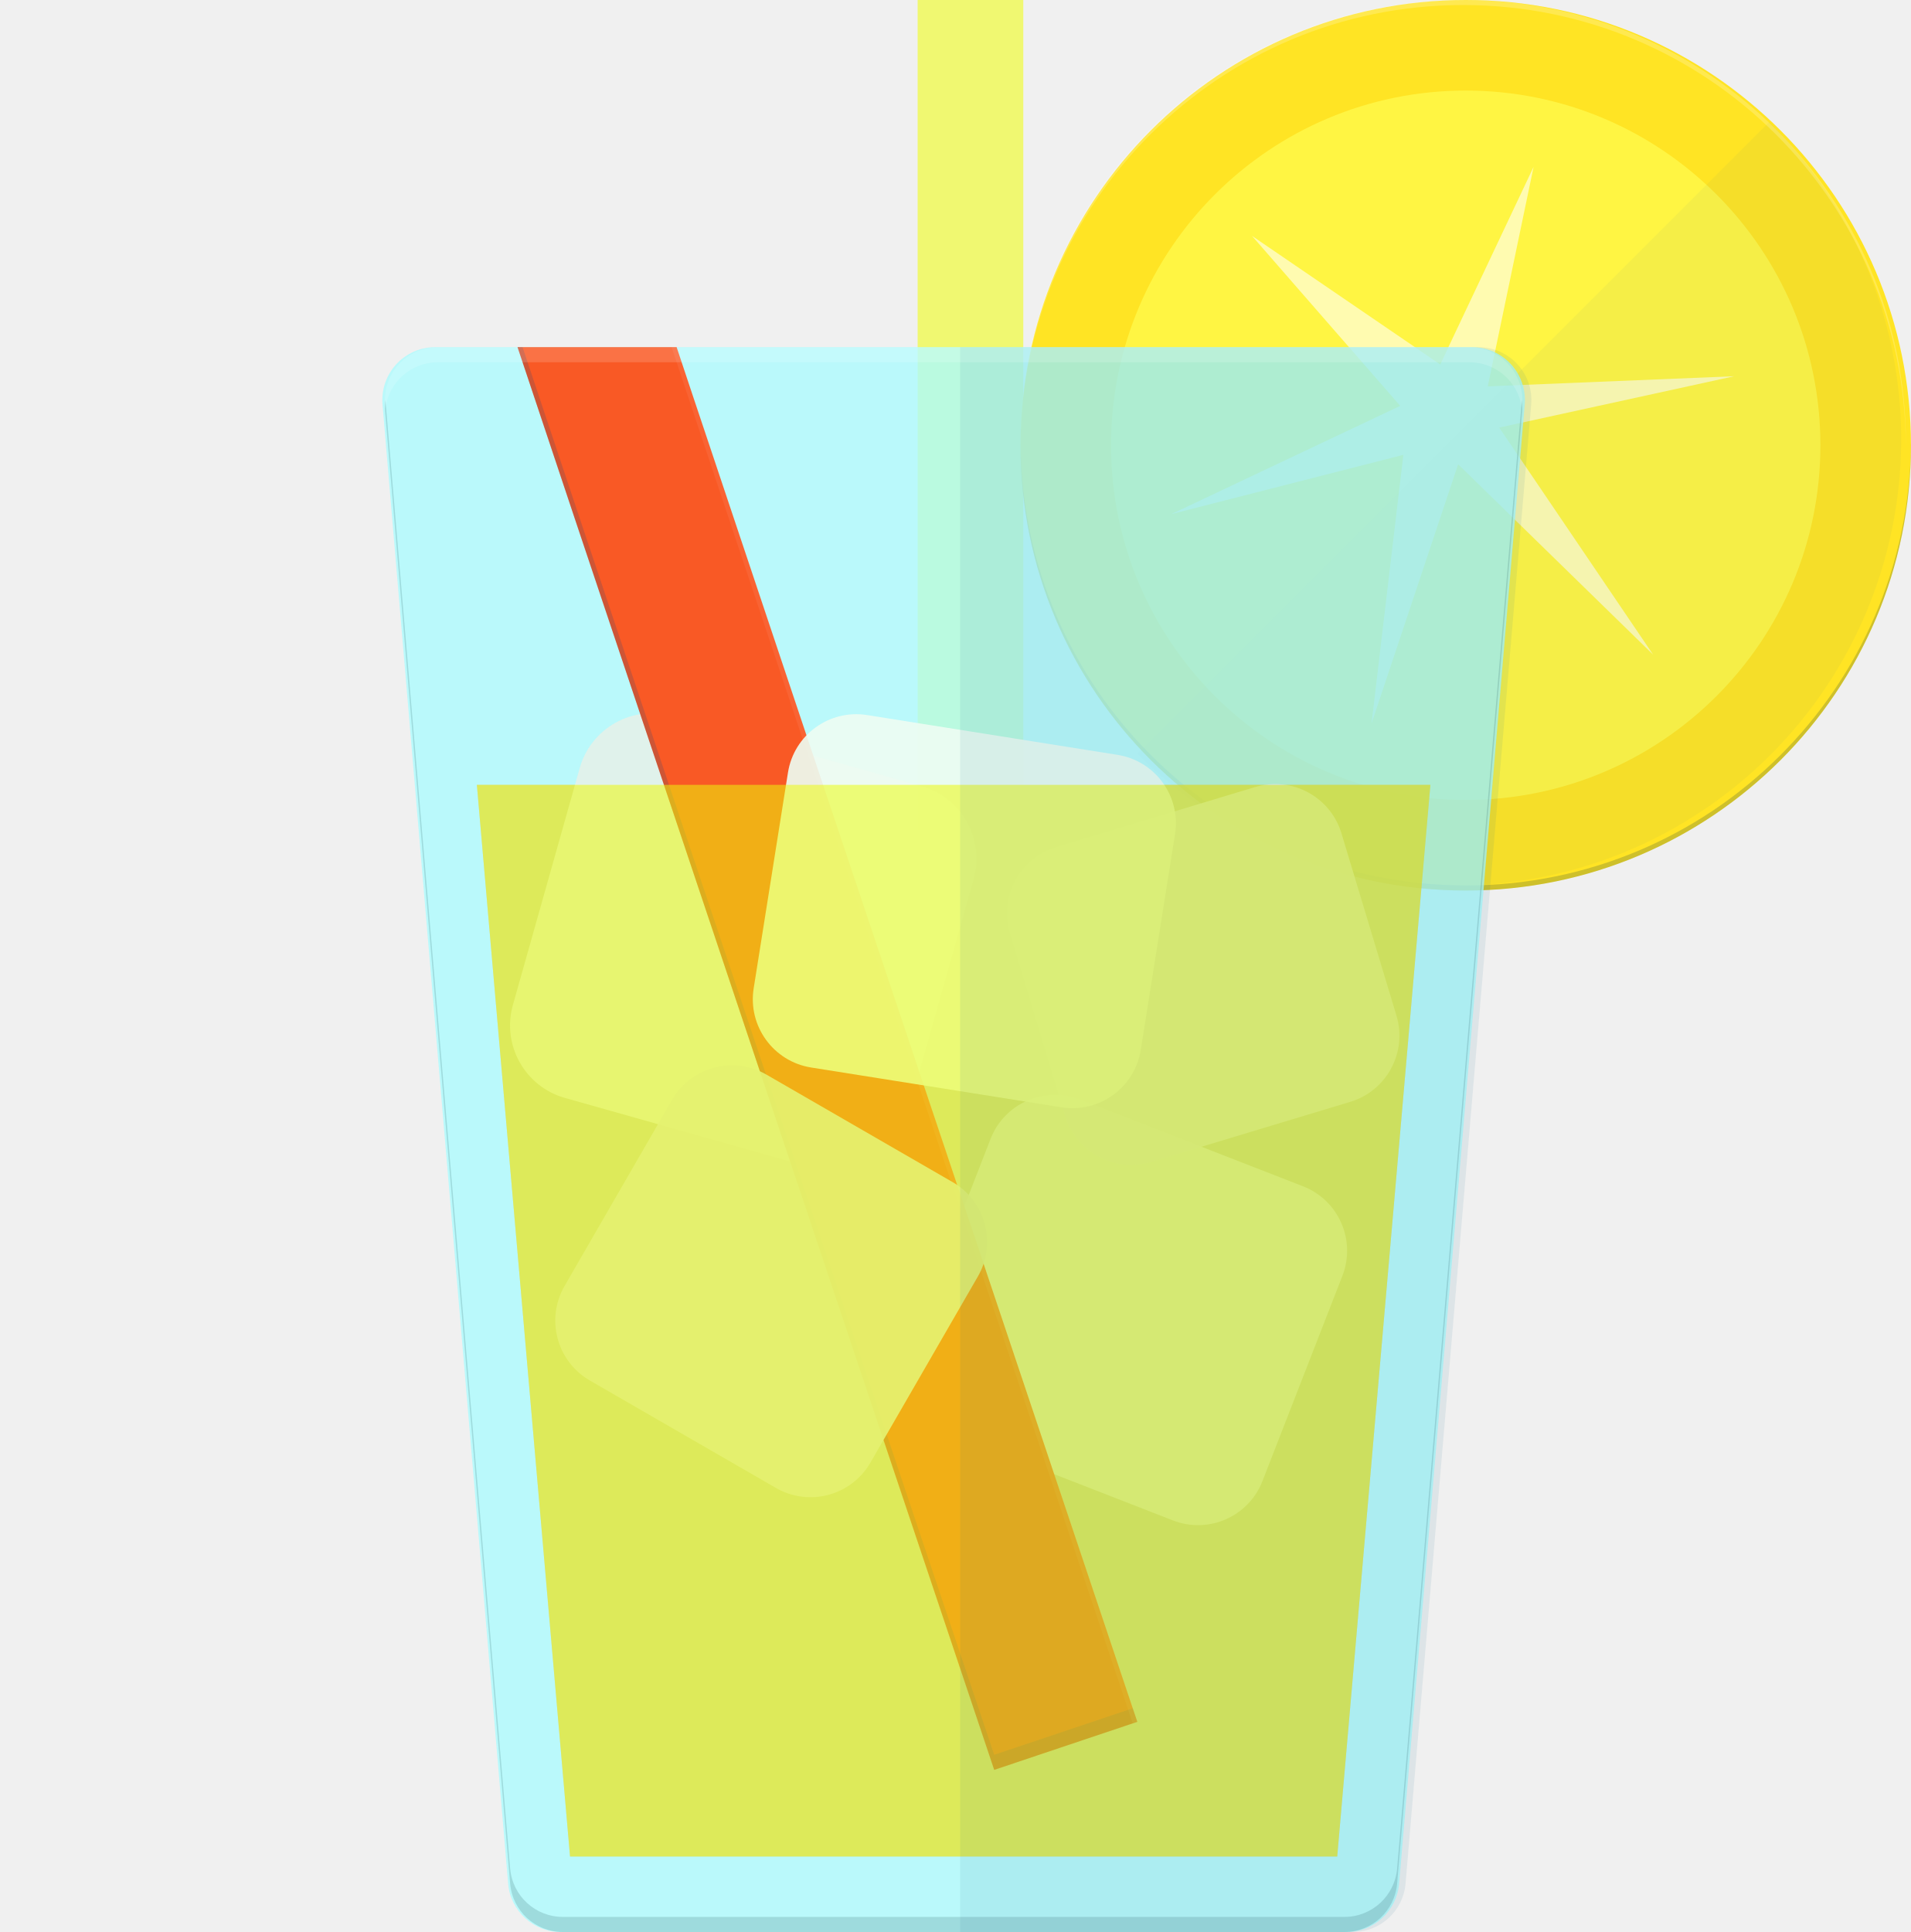
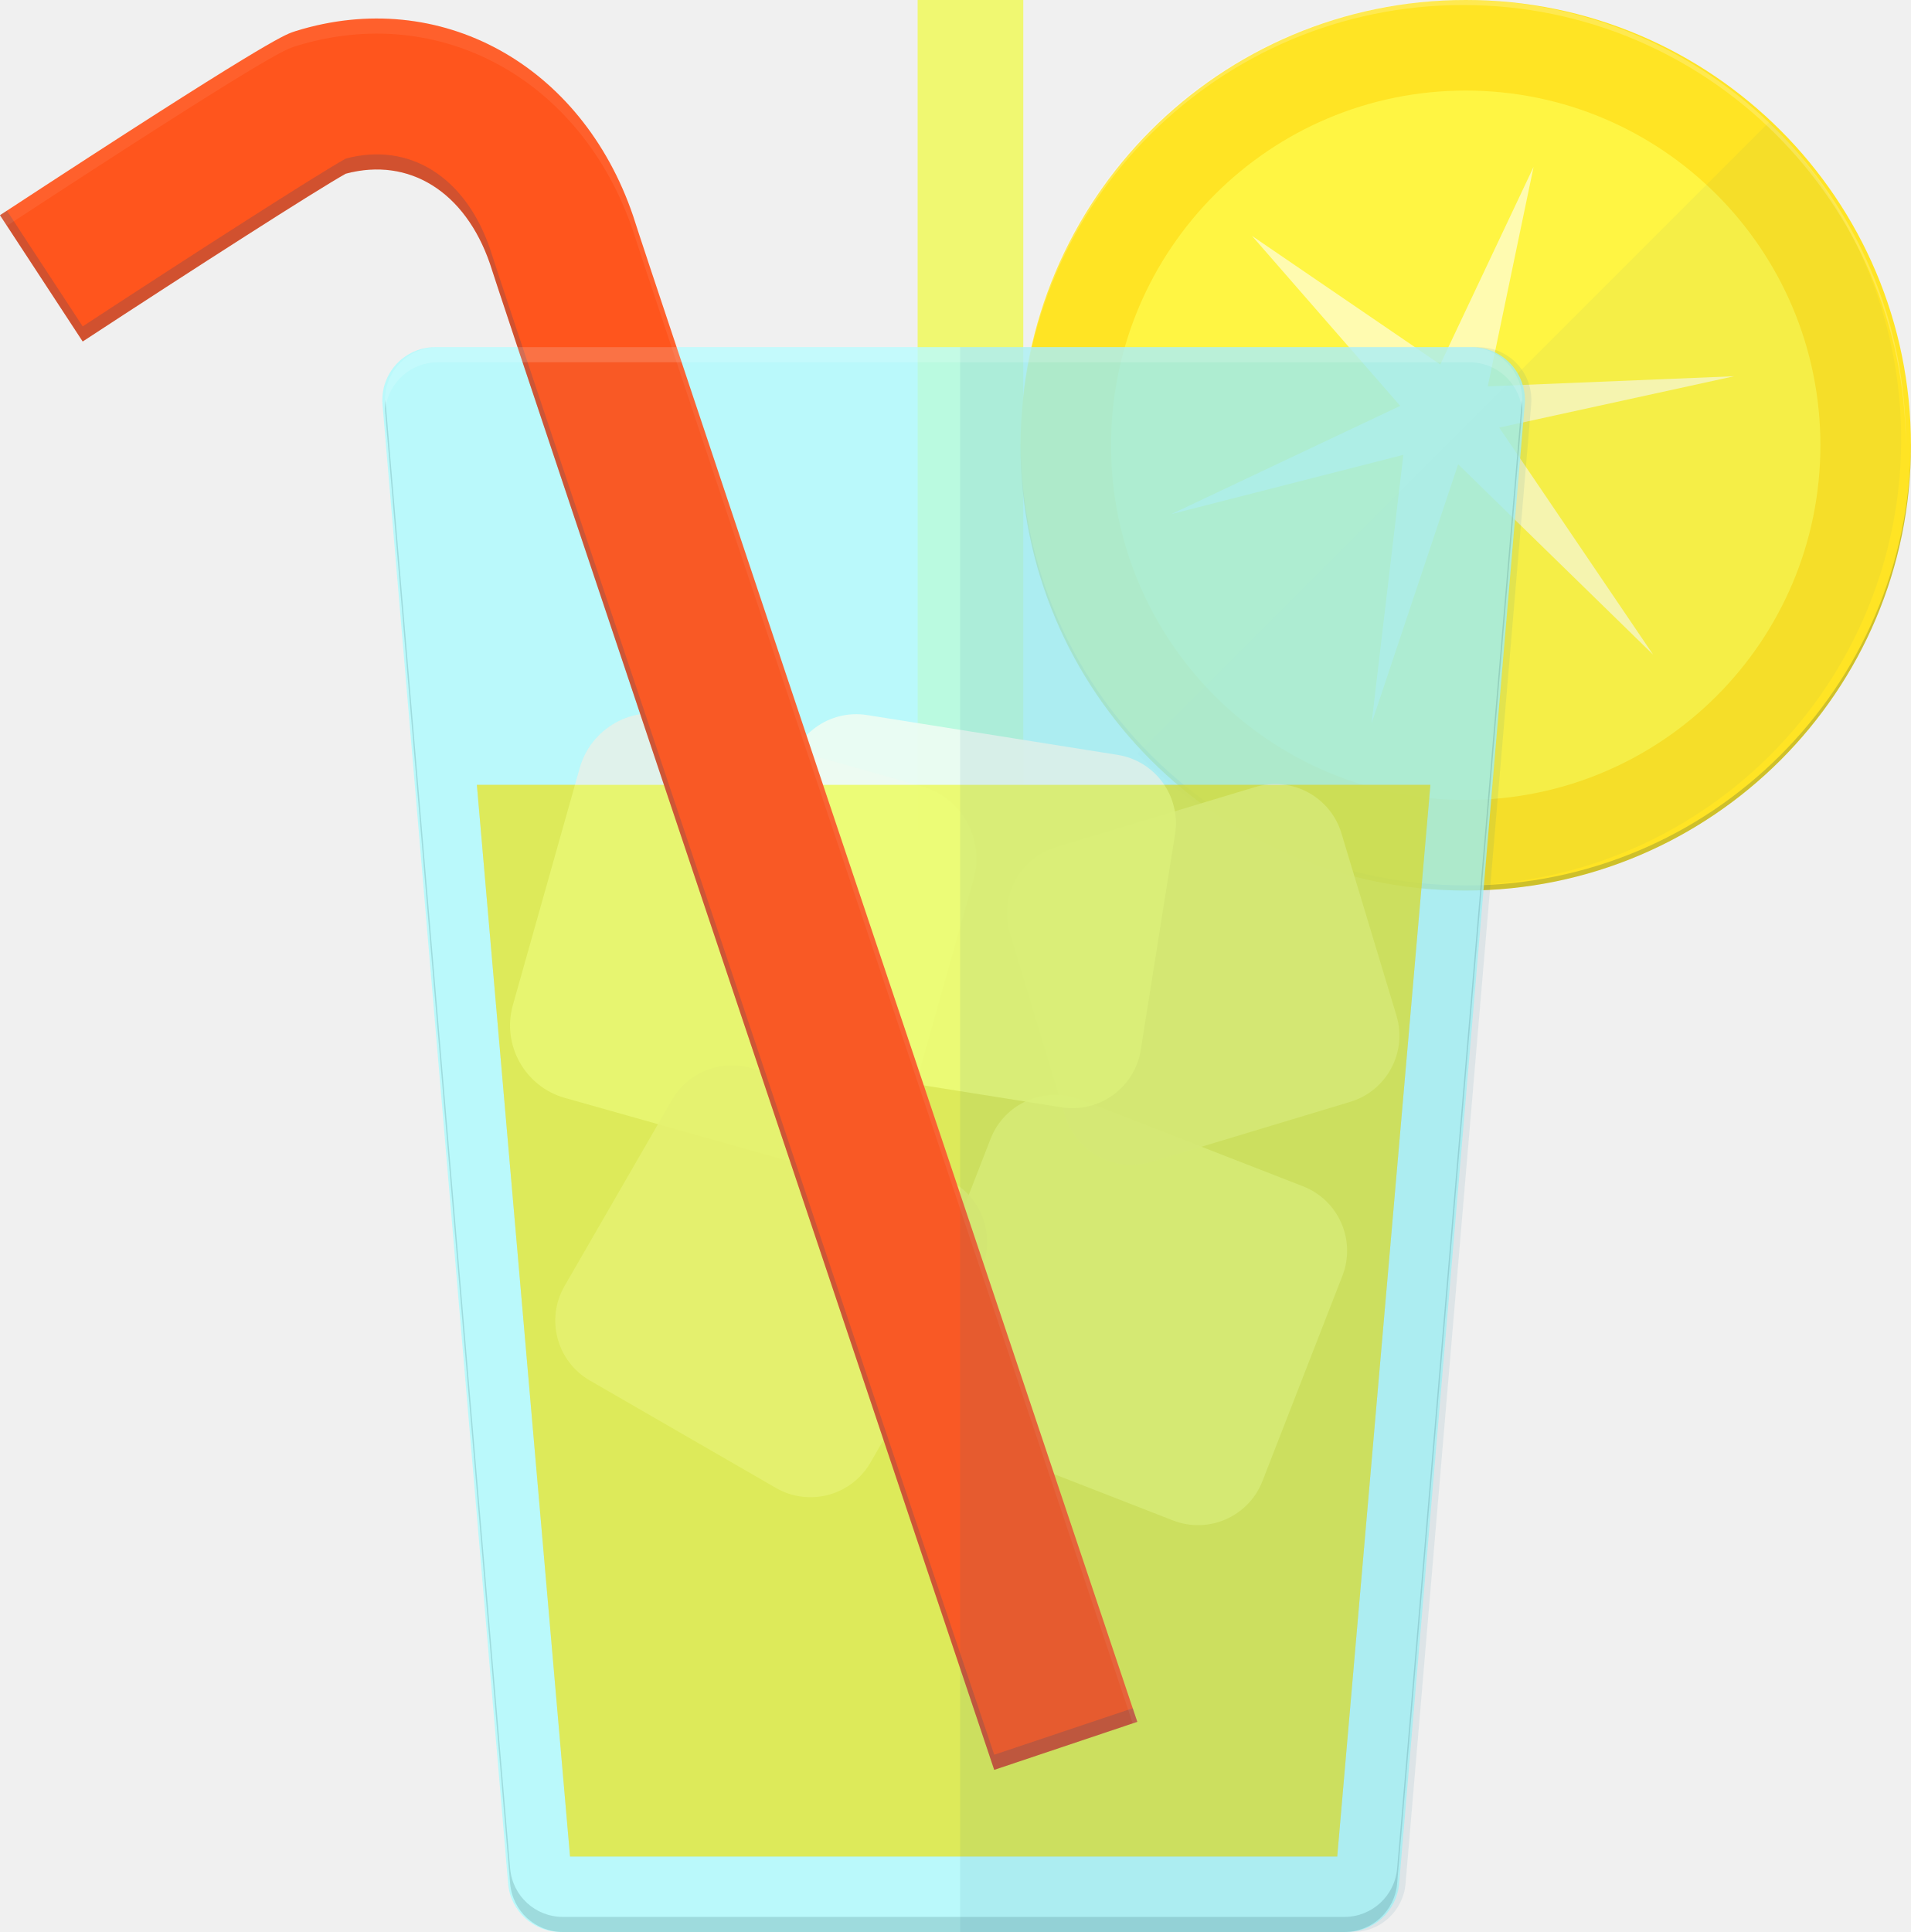
<svg xmlns="http://www.w3.org/2000/svg" viewBox="0 0 126.614 128">
  <defs>
    <clipPath id="glass-clip" clipPathUnits="userSpaceOnUse">
      <path d="M130.92,56H62.223a3.503,3.503,0,0,0-3.491,3.8l8.323,97.993A3.503,3.503,0,0,0,70.546,161h52.051a3.503,3.503,0,0,0,3.491-3.207l8.323-97.993A3.503,3.503,0,0,0,130.92,56Z" transform="translate(-33.38623 -33)" />
    </clipPath>
    <style>
      .lemon-rind { fill: #ffe424; }
      .lemon-flesh { fill: #fff543; }
      .lemon-detail { fill: #fff; opacity: .58; }
      .lemon-shadow { fill: #2a6e8c; opacity: .05; }
      .lemon-edge-shade { fill: #0b3144; opacity: .2; }
      .lemon-highlight { fill: #fff; opacity: .2; }
      .glass-bottom { fill: #aeffff; opacity: .78; }
      .lemonade-back { fill: #e8b06a; opacity: .5; }
      .lemonade-front { fill: #efff00; opacity: .53; }
      .ice-a { fill: #e9f4e9; opacity: .91; }
      .ice-b { fill: #e8efe8; opacity: .91; }
      .ice-c { fill: #f3fff3; opacity: .91; }
      .ice-d { fill: #e3e8e3; opacity: .91; }
      .straw-main { fill: #ff551d; }
      .straw-shade { fill: #18407a; opacity: .2; }
      .straw-highlight { fill: #fff; opacity: .07; }
      .glass-face { fill: #66b3e3; opacity: .04; }
      .glass-shadow { fill: #2d6566; opacity: .2; }
      .glass-side { fill: #267391; opacity: .09; }
      .glass-highlight { fill: #fff; opacity: .15; }

      .pour-stream {
        fill: #efff00;
        opacity: .53;
        transform-box: fill-box;
        transform-origin: center bottom;
        animation: pour 2.8s ease-in-out infinite;
      }

      .liquid-surface {
        transform-box: fill-box;
        transform-origin: center;
        animation: slosh 2.2s ease-in-out infinite alternate;
      }

      .ice-float {
        transform-box: fill-box;
        transform-origin: center;
        animation: bob 1.8s ease-in-out infinite alternate;
      }

      .ice-float:nth-of-type(2) { animation-delay: -.35s; }
      .ice-float:nth-of-type(3) { animation-delay: -.7s; }
      .ice-float:nth-of-type(4) { animation-delay: -1.05s; }
      .ice-float:nth-of-type(5) { animation-delay: -1.4s; }

      .straw-float {
        transform-box: fill-box;
        transform-origin: 50% 85%;
        animation: straw-float 2.1s ease-in-out infinite alternate;
      }

      .lemon-float {
        transform-box: fill-box;
        transform-origin: center;
        animation: lemon-float 2.5s ease-in-out infinite alternate;
      }

      @keyframes pour {
        0%, 12% { opacity: 0; transform: translateY(-8px) scaleY(.08); }
        23%, 68% { opacity: .53; transform: translateY(0) scaleY(1); }
        82%, 100% { opacity: 0; transform: translateY(7px) scaleY(.22); }
      }

      @keyframes slosh {
        from { transform: translateY(-1px) rotate(-.55deg); }
        to { transform: translateY(1px) rotate(.55deg); }
      }

      @keyframes bob {
        from { transform: translateY(-1.8px) rotate(-1.6deg); }
        to { transform: translateY(1.8px) rotate(1.6deg); }
      }

      @keyframes straw-float {
        from { transform: translateY(-1.25px) rotate(-1deg); }
        to { transform: translateY(1.25px) rotate(1deg); }
      }

      @keyframes lemon-float {
        from { transform: translateY(-1.2px) rotate(-2deg); }
        to { transform: translateY(1.2px) rotate(2deg); }
      }

      @media (prefers-reduced-motion: reduce) {
        .pour-stream,
        .liquid-surface,
        .ice-float,
        .straw-float,
        .lemon-float {
          animation: none;
        }
      }
    </style>
  </defs>
  <path class="pour-stream" d="M60.8 -7h7v62h-7z" />
  <g id="lemon" class="lemon-float">
    <circle class="lemon-rind" cx="97.114" cy="29.5" r="29.5" />
    <circle class="lemon-flesh" cx="97.114" cy="29.5" r="23.5" />
    <g class="lemon-detail">
      <polygon points="101.611 11.055 98.578 25.597 114.899 24.927 99.337 28.329 109.53 43.371 96.613 30.763 90.872 47.943 92.979 30.138 77.583 34.071 92.77 26.889 82.953 15.627 95.426 24.144 101.611 11.055" />
    </g>
    <g class="lemon-shadow">
      <path d="M150.602,41.092,108.76,82.934a29.587,29.587,0,1,0,41.842-41.842Z" transform="translate(-33.38623 -33)" />
    </g>
    <path class="lemon-edge-shade" d="M130.5,91.665a29.499,29.499,0,0,1-29.498-29.332c-0.0.056-.002.112-.002.168a29.5,29.5,0,0,0,59,0c0-.056-.002-.112-.002-.168A29.499,29.499,0,0,1,130.5,91.665Z" transform="translate(-33.38623 -33)" />
    <path class="lemon-highlight" d="M130.332,33.333a29.331,29.331,0,0,1,29.33,29.166c0-.056.002-.111.002-.167a29.332,29.332,0,0,0-58.665,0c0,.056.002.111.002.167A29.331,29.331,0,0,1,130.332,33.333Z" transform="translate(-33.38623 -33)" />
  </g>
  <path id="glassBottom" class="glass-bottom" d="M130.92,56H62.223a3.503,3.503,0,0,0-3.491,3.8l8.323,97.993A3.503,3.503,0,0,0,70.546,161h52.051a3.503,3.503,0,0,0,3.491-3.207l8.323-97.993A3.503,3.503,0,0,0,130.92,56Z" transform="translate(-33.38623 -33)" />
  <g clip-path="url(#glass-clip)">
    <polygon id="lemonade2" class="lemonade-back" points="94.773 52 31.597 52 37.77 123 88.6 123 94.773 52" />
    <g class="ice-float">
      <rect id="cube5" class="ice-a" x="69.073" y="82.272" width="27.129" height="26.29" rx="4.991" ry="4.991" transform="translate(-4.38776 -51.84682) rotate(15.74793)" />
    </g>
    <g class="ice-float">
      <rect id="cube1" class="ice-a" x="95.52" y="107.91" width="25.015" height="23.756" rx="4.583" ry="4.583" transform="matrix(0.93181, 0.36294, -0.36294, 0.93181, 17.45556, -64.03945)" />
    </g>
-     <g id="straw" class="straw-float">
-       <path id="straw-2" data-name="straw" class="straw-main" d="M99.26,150.258C97.942,146.334,67.249,54.893,65.85,50.471c-1.645-4.777-5.362-7.087-9.554-5.964-1.873,1.039-10.136,6.34-17.431,11.117L33.386,47.258C50.845,35.825,52.199,35.335,52.777,35.126l.219-.073c9.527-2.952,18.922,2.2,22.339,12.252l.048.149c.687,2.246,22.119,66.146,33.356,99.622Z" transform="translate(-33.38623 -33)" />
-       <path class="straw-shade" d="M99.26,149.258C97.942,145.334,67.249,53.893,65.85,49.471c-1.645-4.777-5.362-7.087-9.554-5.964-1.873,1.039-10.136,6.34-17.431,11.117l-5.02-7.665c-.155.101-.301.197-.459.3l5.479,8.365c7.294-4.777,15.558-10.078,17.431-11.117,4.192-1.123,7.909,1.188,9.554,5.964,1.399,4.422,32.093,95.863,33.41,99.787l9.48-3.182c-.099-.295-.201-.599-.302-.899Z" transform="translate(-33.38623 -33)" />
-       <path class="straw-highlight" d="M52.777,36.126l.219-.073c9.527-2.952,18.922,2.2,22.339,12.252l.048.149c.68,2.226,21.741,65.018,33.055,98.723l.302-.101C97.503,113.601,76.07,49.7,75.384,47.454l-.048-.149c-3.417-10.052-12.812-15.204-22.339-12.252l-.219.073c-.579.209-1.933.699-19.391,12.132l.459.7C50.86,36.822,52.204,36.334,52.777,36.126Z" transform="translate(-33.38623 -33)" />
-     </g>
    <g class="ice-float">
      <rect id="cube4" class="ice-b" x="101.637" y="86.668" width="22.941" height="21.787" rx="4.583" ry="4.583" transform="translate(-56.75148 3.84287) rotate(-16.7946)" />
    </g>
    <g class="ice-float">
      <rect id="cube3" class="ice-c" x="84.298" y="81.546" width="25.967" height="23.644" rx="4.583" ry="4.583" transform="translate(-17.52694 -47.11087) rotate(9.02966)" />
    </g>
    <g class="ice-float">
      <rect id="cube2" class="ice-d" x="72.783" y="106.188" width="23.401" height="23.401" rx="4.583" ry="4.583" transform="translate(36.87666 -59.44801) rotate(30)" />
    </g>
    <polygon id="lemonade1" class="lemonade-front liquid-surface" points="94.773 52 31.597 52 37.77 123 88.6 123 94.773 52" />
  </g>
+   <g id="straw" class="straw-float">
+     <path id="straw-2" data-name="straw" class="straw-main" d="M99.26,150.258C97.942,146.334,67.249,54.893,65.85,50.471c-1.645-4.777-5.362-7.087-9.554-5.964-1.873,1.039-10.136,6.34-17.431,11.117L33.386,47.258C50.845,35.825,52.199,35.335,52.777,35.126l.219-.073c9.527-2.952,18.922,2.2,22.339,12.252l.048.149c.687,2.246,22.119,66.146,33.356,99.622Z" transform="translate(-33.38623 -33)" />
+     <path class="straw-shade" d="M99.26,149.258C97.942,145.334,67.249,53.893,65.85,49.471c-1.645-4.777-5.362-7.087-9.554-5.964-1.873,1.039-10.136,6.34-17.431,11.117l-5.02-7.665c-.155.101-.301.197-.459.3l5.479,8.365c7.294-4.777,15.558-10.078,17.431-11.117,4.192-1.123,7.909,1.188,9.554,5.964,1.399,4.422,32.093,95.863,33.41,99.787l9.48-3.182c-.099-.295-.201-.599-.302-.899Z" transform="translate(-33.38623 -33)" />
+     <path class="straw-highlight" d="M52.777,36.126l.219-.073c9.527-2.952,18.922,2.2,22.339,12.252l.048.149c.68,2.226,21.741,65.018,33.055,98.723l.302-.101C97.503,113.601,76.07,49.7,75.384,47.454l-.048-.149c-3.417-10.052-12.812-15.204-22.339-12.252l-.219.073c-.579.209-1.933.699-19.391,12.132l.459.7C50.86,36.822,52.204,36.334,52.777,36.126Z" transform="translate(-33.38623 -33)" />
+   </g>
  <g id="glassTop">
    <path class="glass-face" d="M130.92,56H62.223a3.503,3.503,0,0,0-3.491,3.8l8.323,97.993A3.503,3.503,0,0,0,70.546,161h52.051a3.503,3.503,0,0,0,3.491-3.207l8.323-97.993A3.503,3.503,0,0,0,130.92,56Z" transform="translate(-33.38623 -33)" />
    <path id="Shadow" class="glass-shadow" d="M122.465,160H70.678a3.503,3.503,0,0,1-3.491-3.207L58.924,59.507a3.515,3.515,0,0,0-.02.766l8.283,97.519A3.503,3.503,0,0,0,70.678,161h51.787a3.503,3.503,0,0,0,3.491-3.207l8.283-97.519a3.515,3.515,0,0,0-.02-.766l-8.263,97.286A3.503,3.503,0,0,1,122.465,160Z" transform="translate(-33.38623 -33)" />
    <path class="glass-side" d="M131.349,56H97V161h26.025a3.503,3.503,0,0,0,3.491-3.207l8.323-97.993A3.503,3.503,0,0,0,131.349,56Z" transform="translate(-33.38623 -33)" />
    <path id="highlight" class="glass-highlight" d="M62.395,57h68.353a3.504,3.504,0,0,1,3.471,3.034l.02-.234A3.503,3.503,0,0,0,130.748,56H62.395a3.503,3.503,0,0,0-3.491,3.8l.02.234A3.504,3.504,0,0,1,62.395,57Z" transform="translate(-33.38623 -33)" />
  </g>
</svg>
